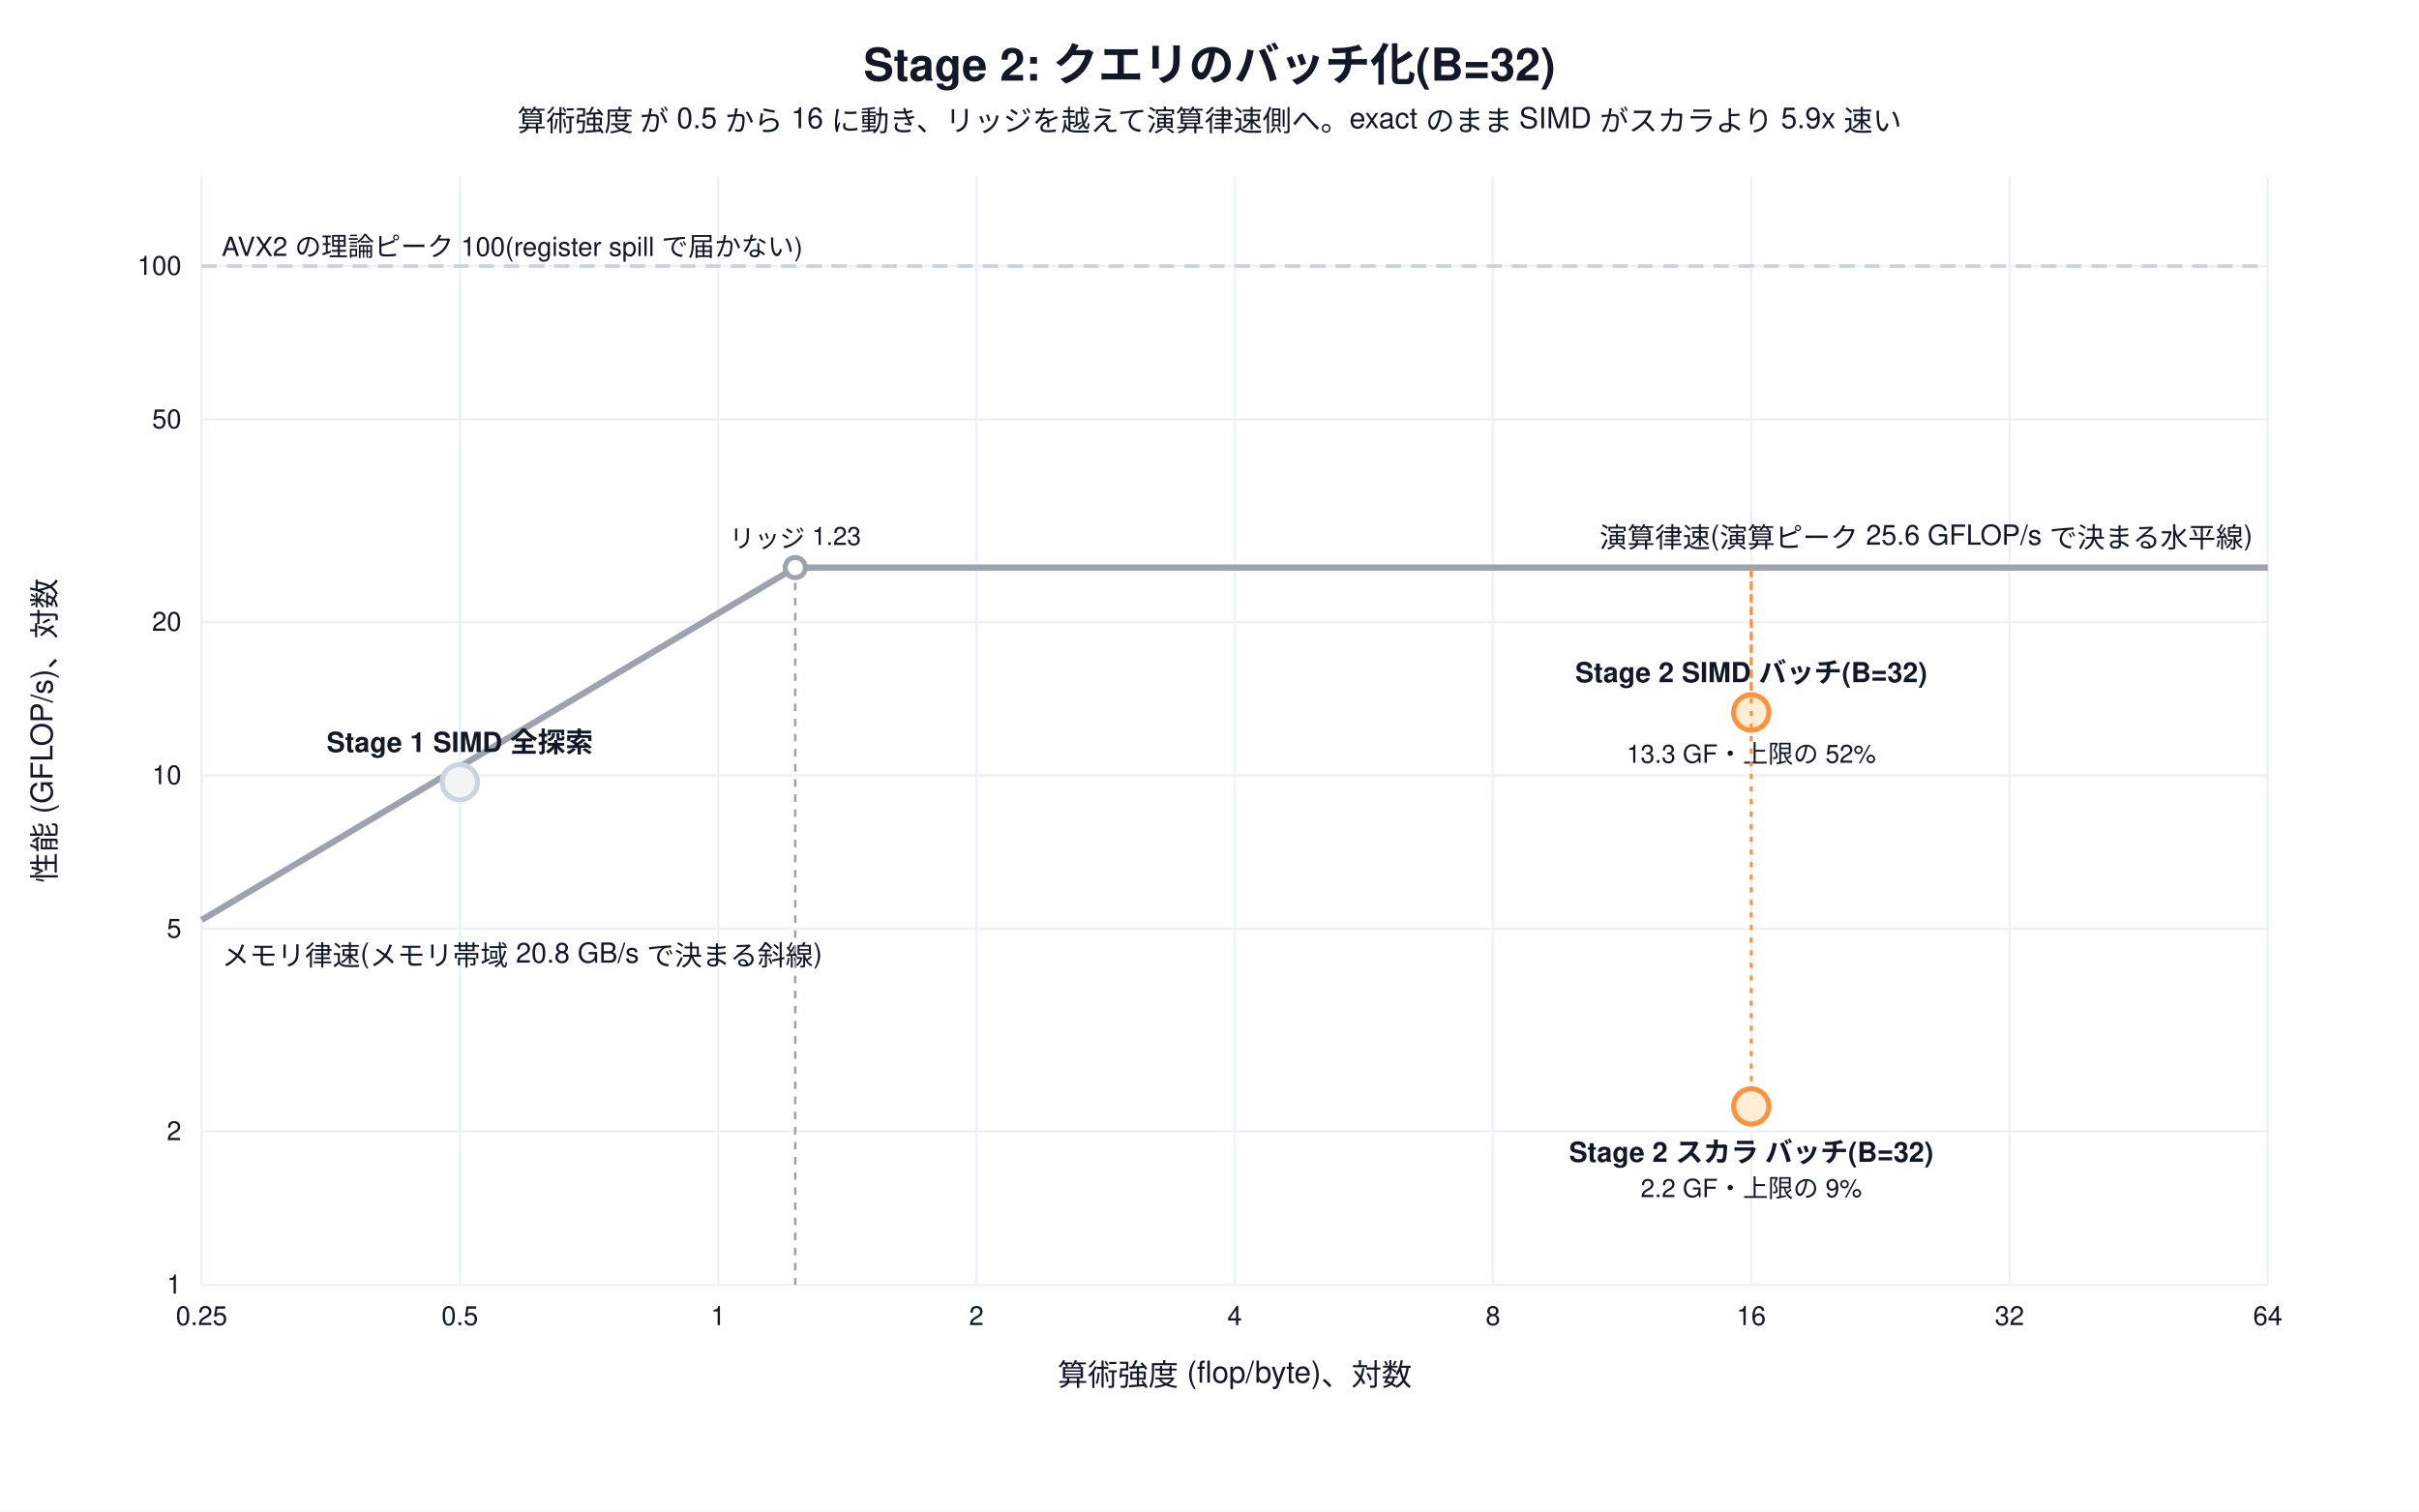
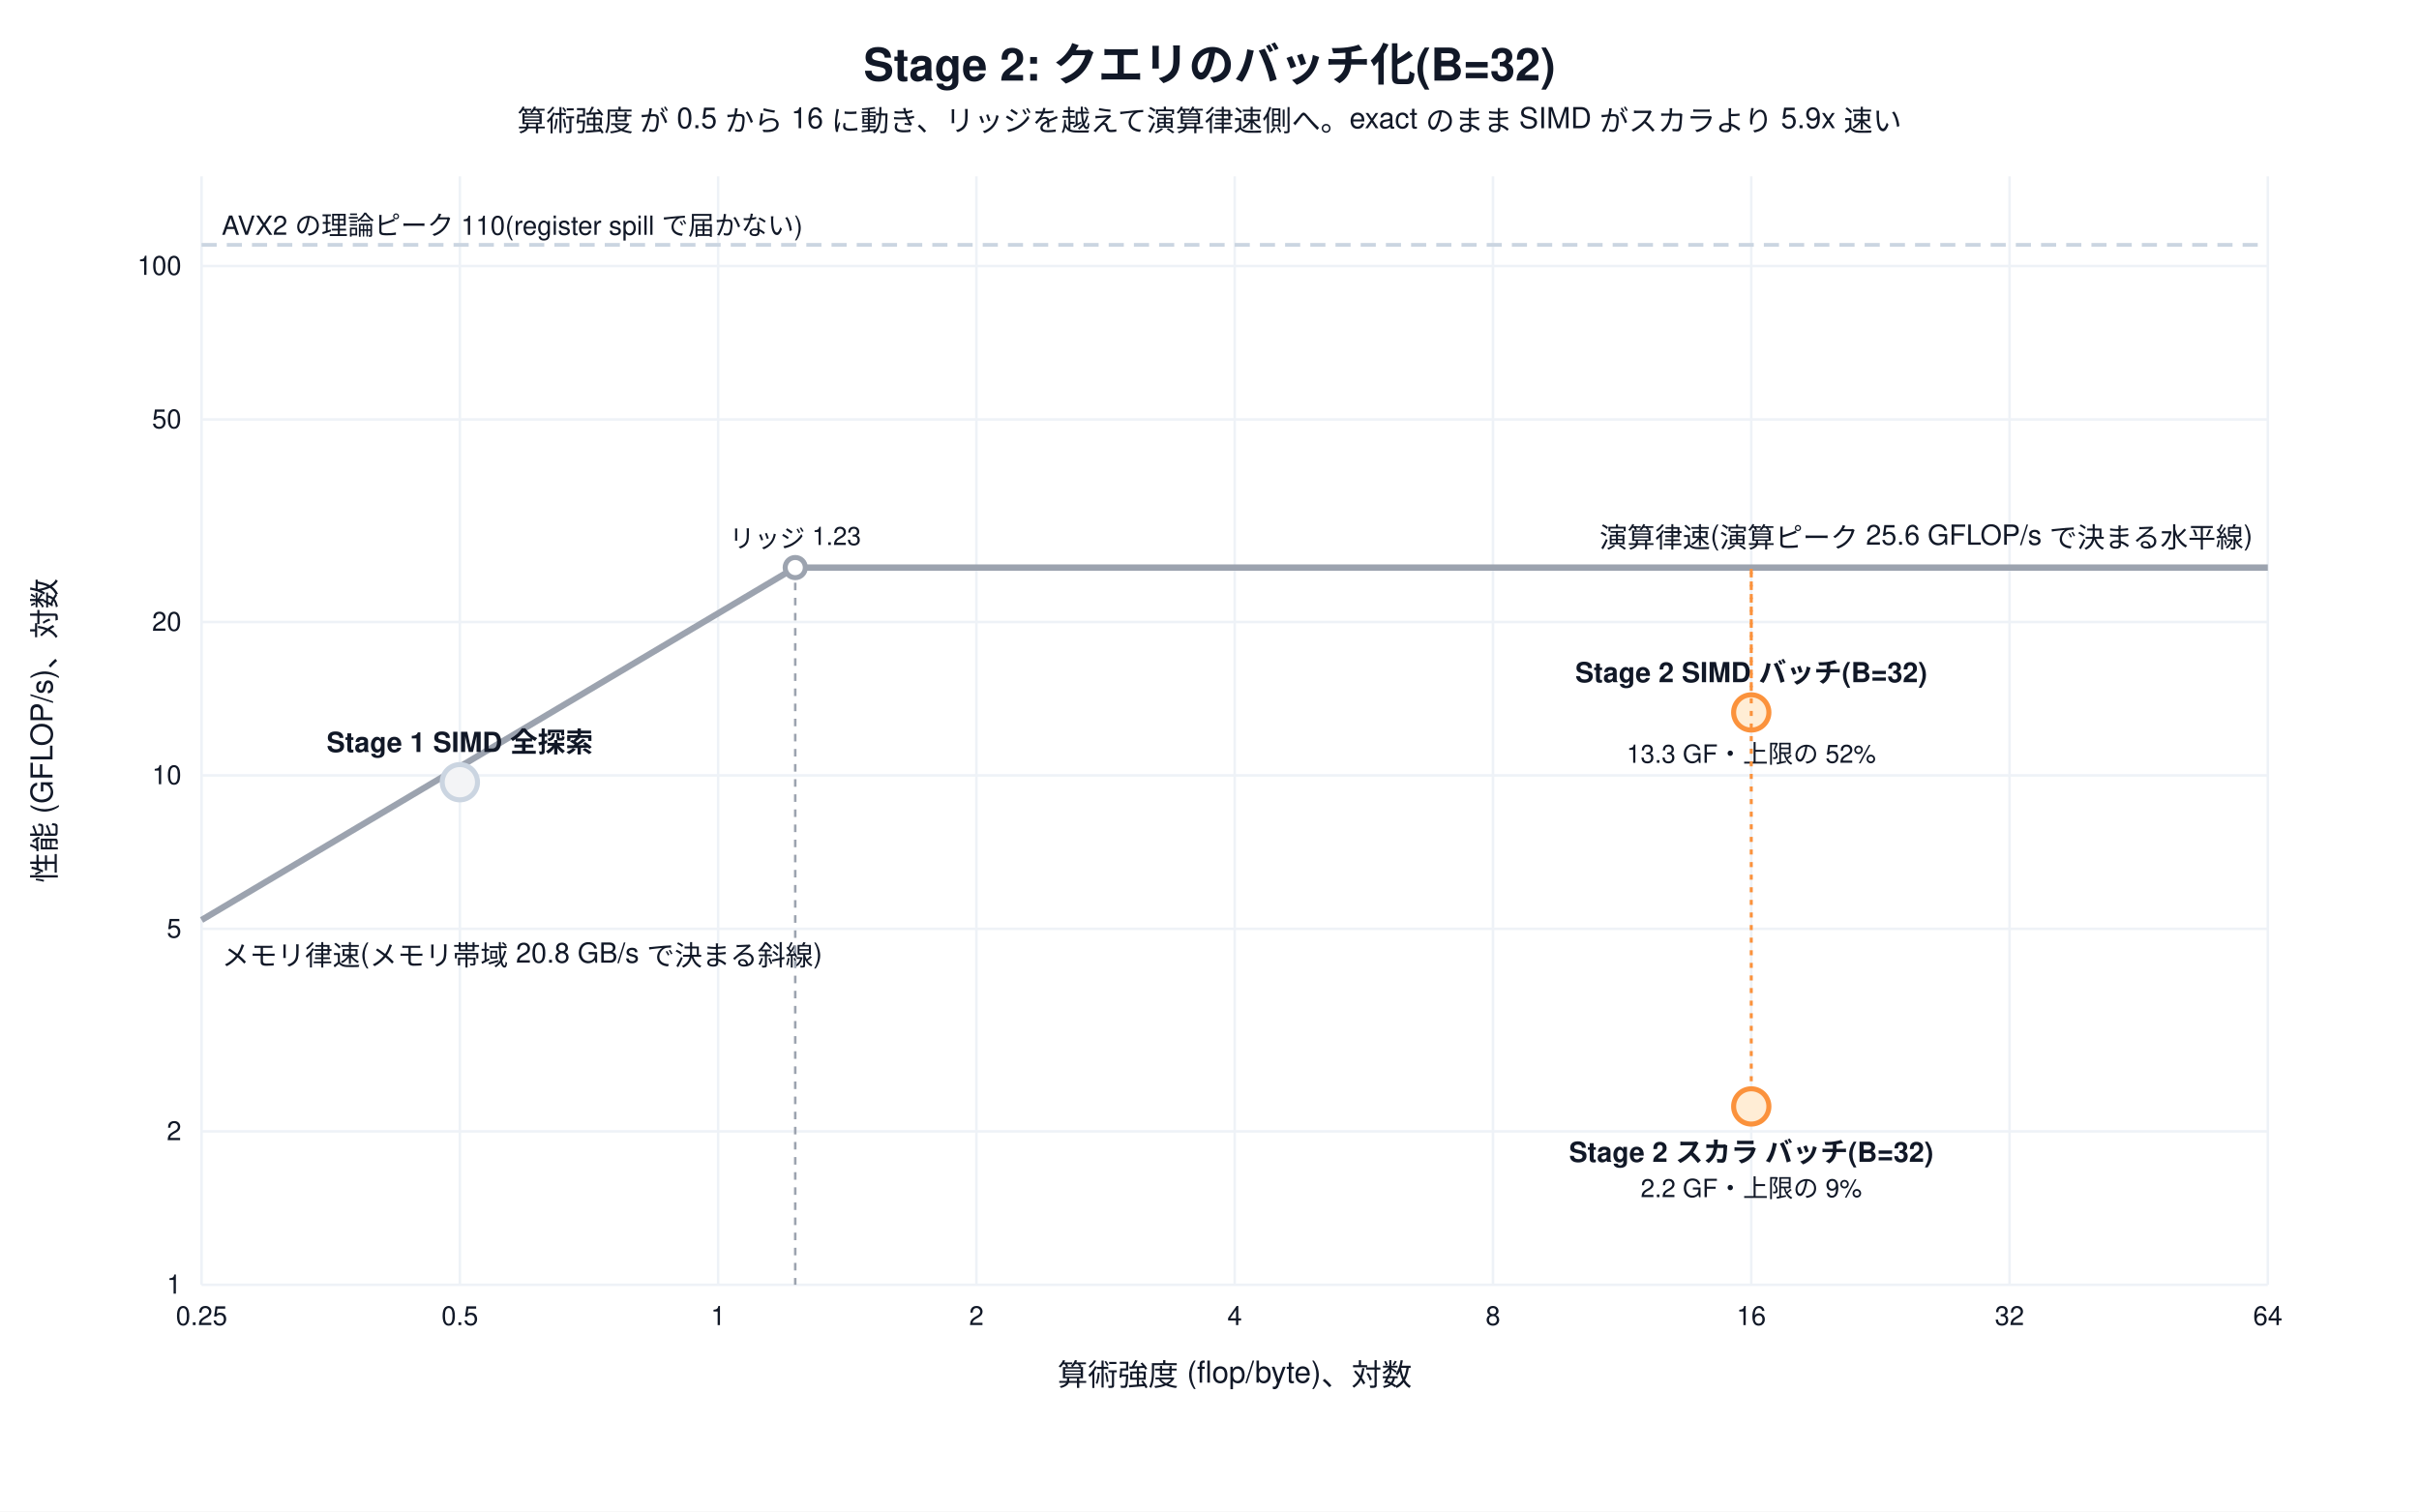
<svg xmlns="http://www.w3.org/2000/svg" viewBox="0 0 960 600">
  <style>text{font-family:'Helvetica Neue',Helvetica,Arial,'Hiragino Sans','Hiragino Kaku Gothic ProN',sans-serif;fill:#111827}</style>
  <rect width="960" height="600" fill="#ffffff" />
  <text x="480" y="32" font-size="18" font-weight="600" text-anchor="middle">Stage 2: クエリのバッチ化(B=32)</text>
  <text x="480" y="52" font-size="11.5" fill="#6b7280" text-anchor="middle">算術強度 が 0.5 から 16 に動き、リッジを越えて演算律速側へ。exact のまま SIMD がスカラより 5.9x 速い</text>
  <line x1="80.0" y1="70.0" x2="80.0" y2="510.0" stroke="#eef2f7" />
  <text x="80.0" y="526.0" font-size="10.5" fill="#6b7280" text-anchor="middle">0.25</text>
  <line x1="182.5" y1="70.0" x2="182.5" y2="510.0" stroke="#eef2f7" />
  <text x="182.5" y="526.0" font-size="10.5" fill="#6b7280" text-anchor="middle">0.5</text>
  <line x1="285.0" y1="70.0" x2="285.0" y2="510.0" stroke="#eef2f7" />
  <text x="285.0" y="526.0" font-size="10.5" fill="#6b7280" text-anchor="middle">1</text>
  <line x1="387.5" y1="70.0" x2="387.5" y2="510.0" stroke="#eef2f7" />
  <text x="387.5" y="526.0" font-size="10.5" fill="#6b7280" text-anchor="middle">2</text>
  <line x1="490.0" y1="70.0" x2="490.0" y2="510.0" stroke="#eef2f7" />
  <text x="490.0" y="526.0" font-size="10.5" fill="#6b7280" text-anchor="middle">4</text>
  <line x1="592.5" y1="70.0" x2="592.5" y2="510.0" stroke="#eef2f7" />
  <text x="592.5" y="526.0" font-size="10.5" fill="#6b7280" text-anchor="middle">8</text>
  <line x1="695.0" y1="70.0" x2="695.0" y2="510.0" stroke="#eef2f7" />
  <text x="695.0" y="526.0" font-size="10.5" fill="#6b7280" text-anchor="middle">16</text>
  <line x1="797.5" y1="70.0" x2="797.5" y2="510.0" stroke="#eef2f7" />
  <text x="797.5" y="526.0" font-size="10.5" fill="#6b7280" text-anchor="middle">32</text>
  <line x1="900.0" y1="70.0" x2="900.0" y2="510.0" stroke="#eef2f7" />
  <text x="900.0" y="526.0" font-size="10.5" fill="#6b7280" text-anchor="middle">64</text>
  <line x1="80.0" y1="510.0" x2="900.0" y2="510.0" stroke="#eef2f7" />
  <text x="72.0" y="513.5" font-size="10.5" fill="#6b7280" text-anchor="end">1</text>
  <line x1="80.0" y1="449.1" x2="900.0" y2="449.1" stroke="#eef2f7" />
  <text x="72.0" y="452.6" font-size="10.5" fill="#6b7280" text-anchor="end">2</text>
  <line x1="80.0" y1="368.7" x2="900.0" y2="368.7" stroke="#eef2f7" />
  <text x="72.0" y="372.2" font-size="10.5" fill="#6b7280" text-anchor="end">5</text>
  <line x1="80.0" y1="307.8" x2="900.0" y2="307.8" stroke="#eef2f7" />
  <text x="72.0" y="311.3" font-size="10.5" fill="#6b7280" text-anchor="end">10</text>
  <line x1="80.0" y1="246.9" x2="900.0" y2="246.9" stroke="#eef2f7" />
  <text x="72.0" y="250.4" font-size="10.5" fill="#6b7280" text-anchor="end">20</text>
  <line x1="80.0" y1="166.5" x2="900.0" y2="166.5" stroke="#eef2f7" />
  <text x="72.0" y="170.0" font-size="10.5" fill="#6b7280" text-anchor="end">50</text>
  <line x1="80.0" y1="105.6" x2="900.0" y2="105.6" stroke="#eef2f7" />
  <text x="72.0" y="109.1" font-size="10.5" fill="#6b7280" text-anchor="end">100</text>
  <text x="490.0" y="550.0" font-size="12" fill="#374151" text-anchor="middle">算術強度 (flop/byte)、対数</text>
  <text transform="translate(22,290.0) rotate(-90)" font-size="12" fill="#374151" text-anchor="middle">性能 (GFLOP/s)、対数</text>
  <polyline fill="none" stroke="#9ca3af" stroke-width="2.5" points="80.0,365.2 315.6,225.3 900.0,225.3" />
  <text x="88.0" y="383.2" font-size="11" fill="#60a5fa" text-anchor="start">メモリ律速(メモリ帯域 20.8 GB/s で決まる斜線)</text>
  <text x="894.0" y="217.3" font-size="11" fill="#fb923c" text-anchor="end">演算律速(演算ピーク 25.6 GFLOP/s で決まる水平線)</text>
  <line x1="315.6" y1="225.3" x2="315.6" y2="510.0" stroke="#9ca3af" stroke-dasharray="3 3" />
  <circle cx="315.6" cy="225.3" r="4" fill="#ffffff" stroke="#9ca3af" stroke-width="2" />
  <text x="315.6" y="217.3" font-size="10" fill="#6b7280" text-anchor="middle">リッジ 1.23</text>
-   <line x1="80.0" y1="105.6" x2="900.0" y2="105.6" stroke="#cbd5e1" stroke-width="1.5" stroke-dasharray="6 4" />
-   <text x="88.0" y="101.6" font-size="10.5" fill="#94a3b8" text-anchor="start">AVX2 の理論ピーク 100(register spill で届かない)</text>
+   <line x1="80.0" y1="97.2" x2="900.0" y2="97.2" stroke="#cbd5e1" stroke-width="1.5" stroke-dasharray="6 4" />
+   <text x="88.0" y="93.2" font-size="10.5" fill="#94a3b8" text-anchor="start">AVX2 の理論ピーク 110(register spill で届かない)</text>
  <circle cx="182.5" cy="310.5" r="7" fill="#f3f4f6" stroke="#cbd5e1" stroke-width="2" />
  <text x="182.5" y="298.5" font-size="11" font-weight="600" fill="#9ca3af" text-anchor="middle">Stage 1 SIMD 全探索</text>
  <line x1="695.0" y1="282.8" x2="695.0" y2="225.3" stroke="#fb923c" stroke-width="1.2" stroke-dasharray="2 3" />
  <circle cx="695.0" cy="282.8" r="7" fill="#ffedd5" stroke="#fb923c" stroke-width="2" />
  <text x="695.0" y="270.8" font-size="11" font-weight="600" fill="#111827" text-anchor="middle">Stage 2 SIMD バッチ(B=32)</text>
  <text x="695.0" y="302.8" font-size="10" fill="#6b7280" text-anchor="middle">13.3 GF・上限の 52%</text>
  <line x1="695.0" y1="439.2" x2="695.0" y2="225.3" stroke="#fb923c" stroke-width="1.2" stroke-dasharray="2 3" />
  <circle cx="695.0" cy="439.2" r="7" fill="#ffedd5" stroke="#fb923c" stroke-width="2" />
  <text x="695.0" y="461.2" font-size="11" font-weight="600" fill="#111827" text-anchor="middle">Stage 2 スカラ バッチ(B=32)</text>
  <text x="695.0" y="475.2" font-size="10" fill="#6b7280" text-anchor="middle">2.2 GF・上限の 9%</text>
</svg>
